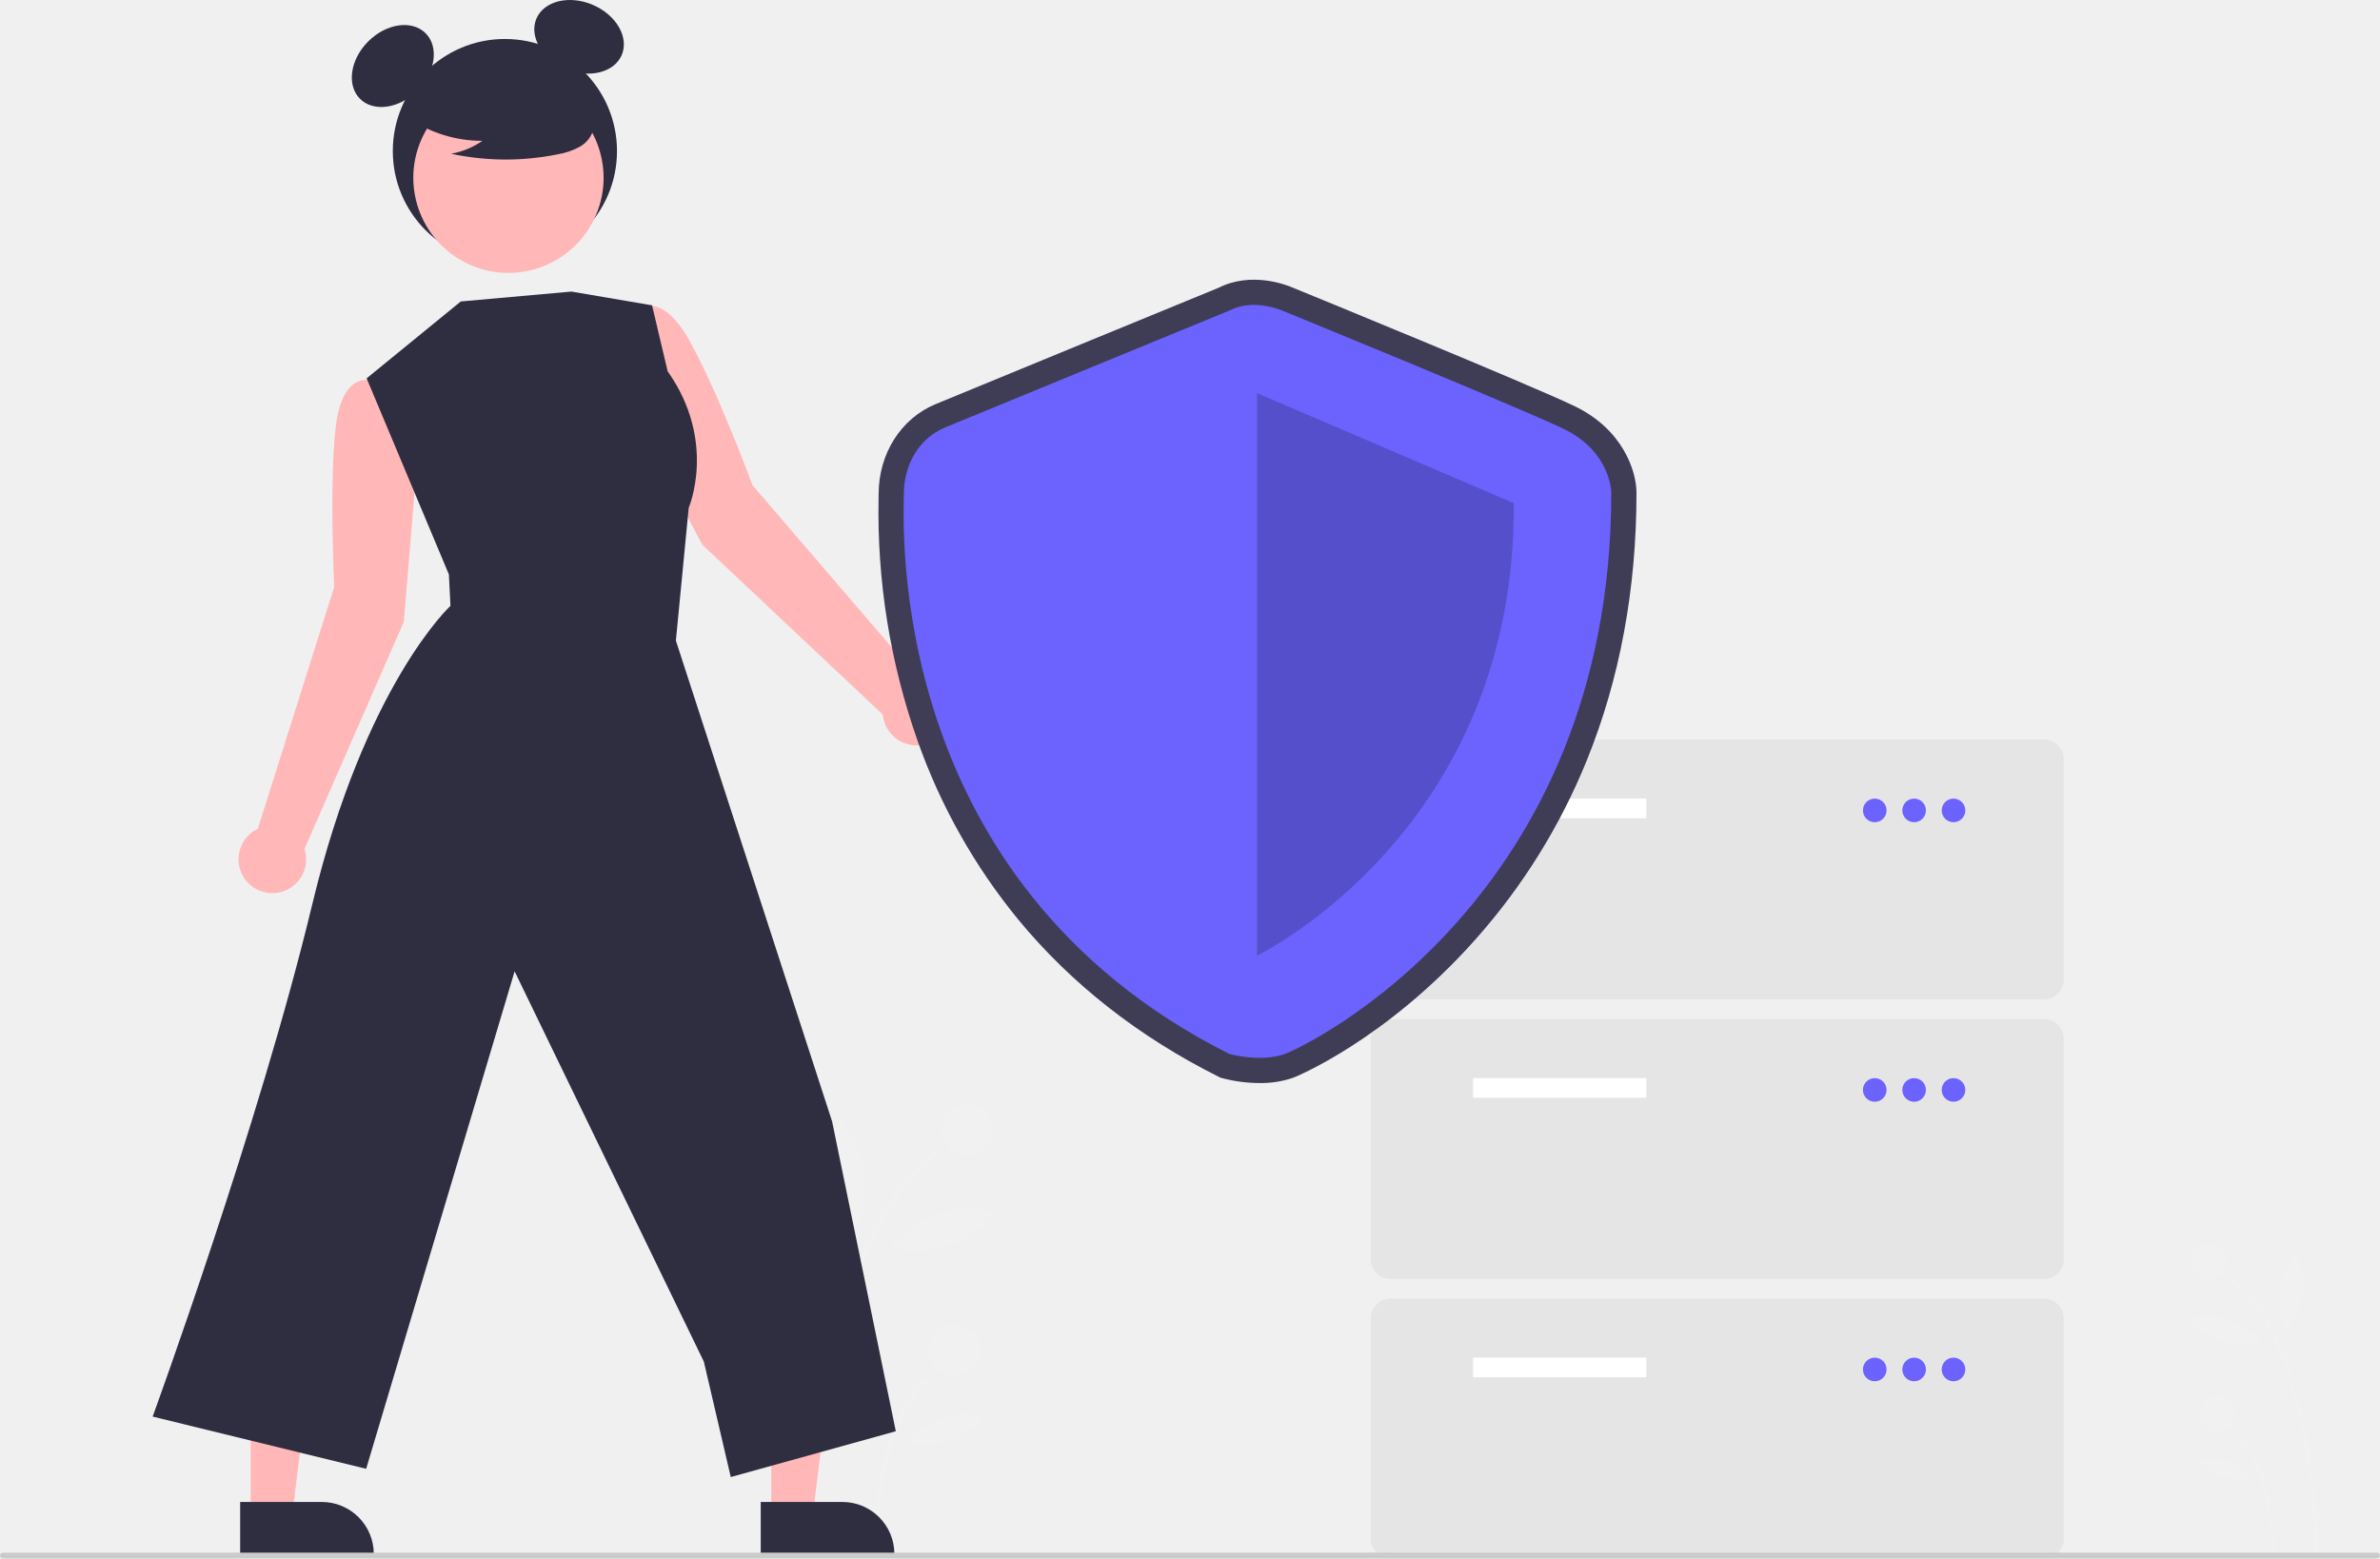
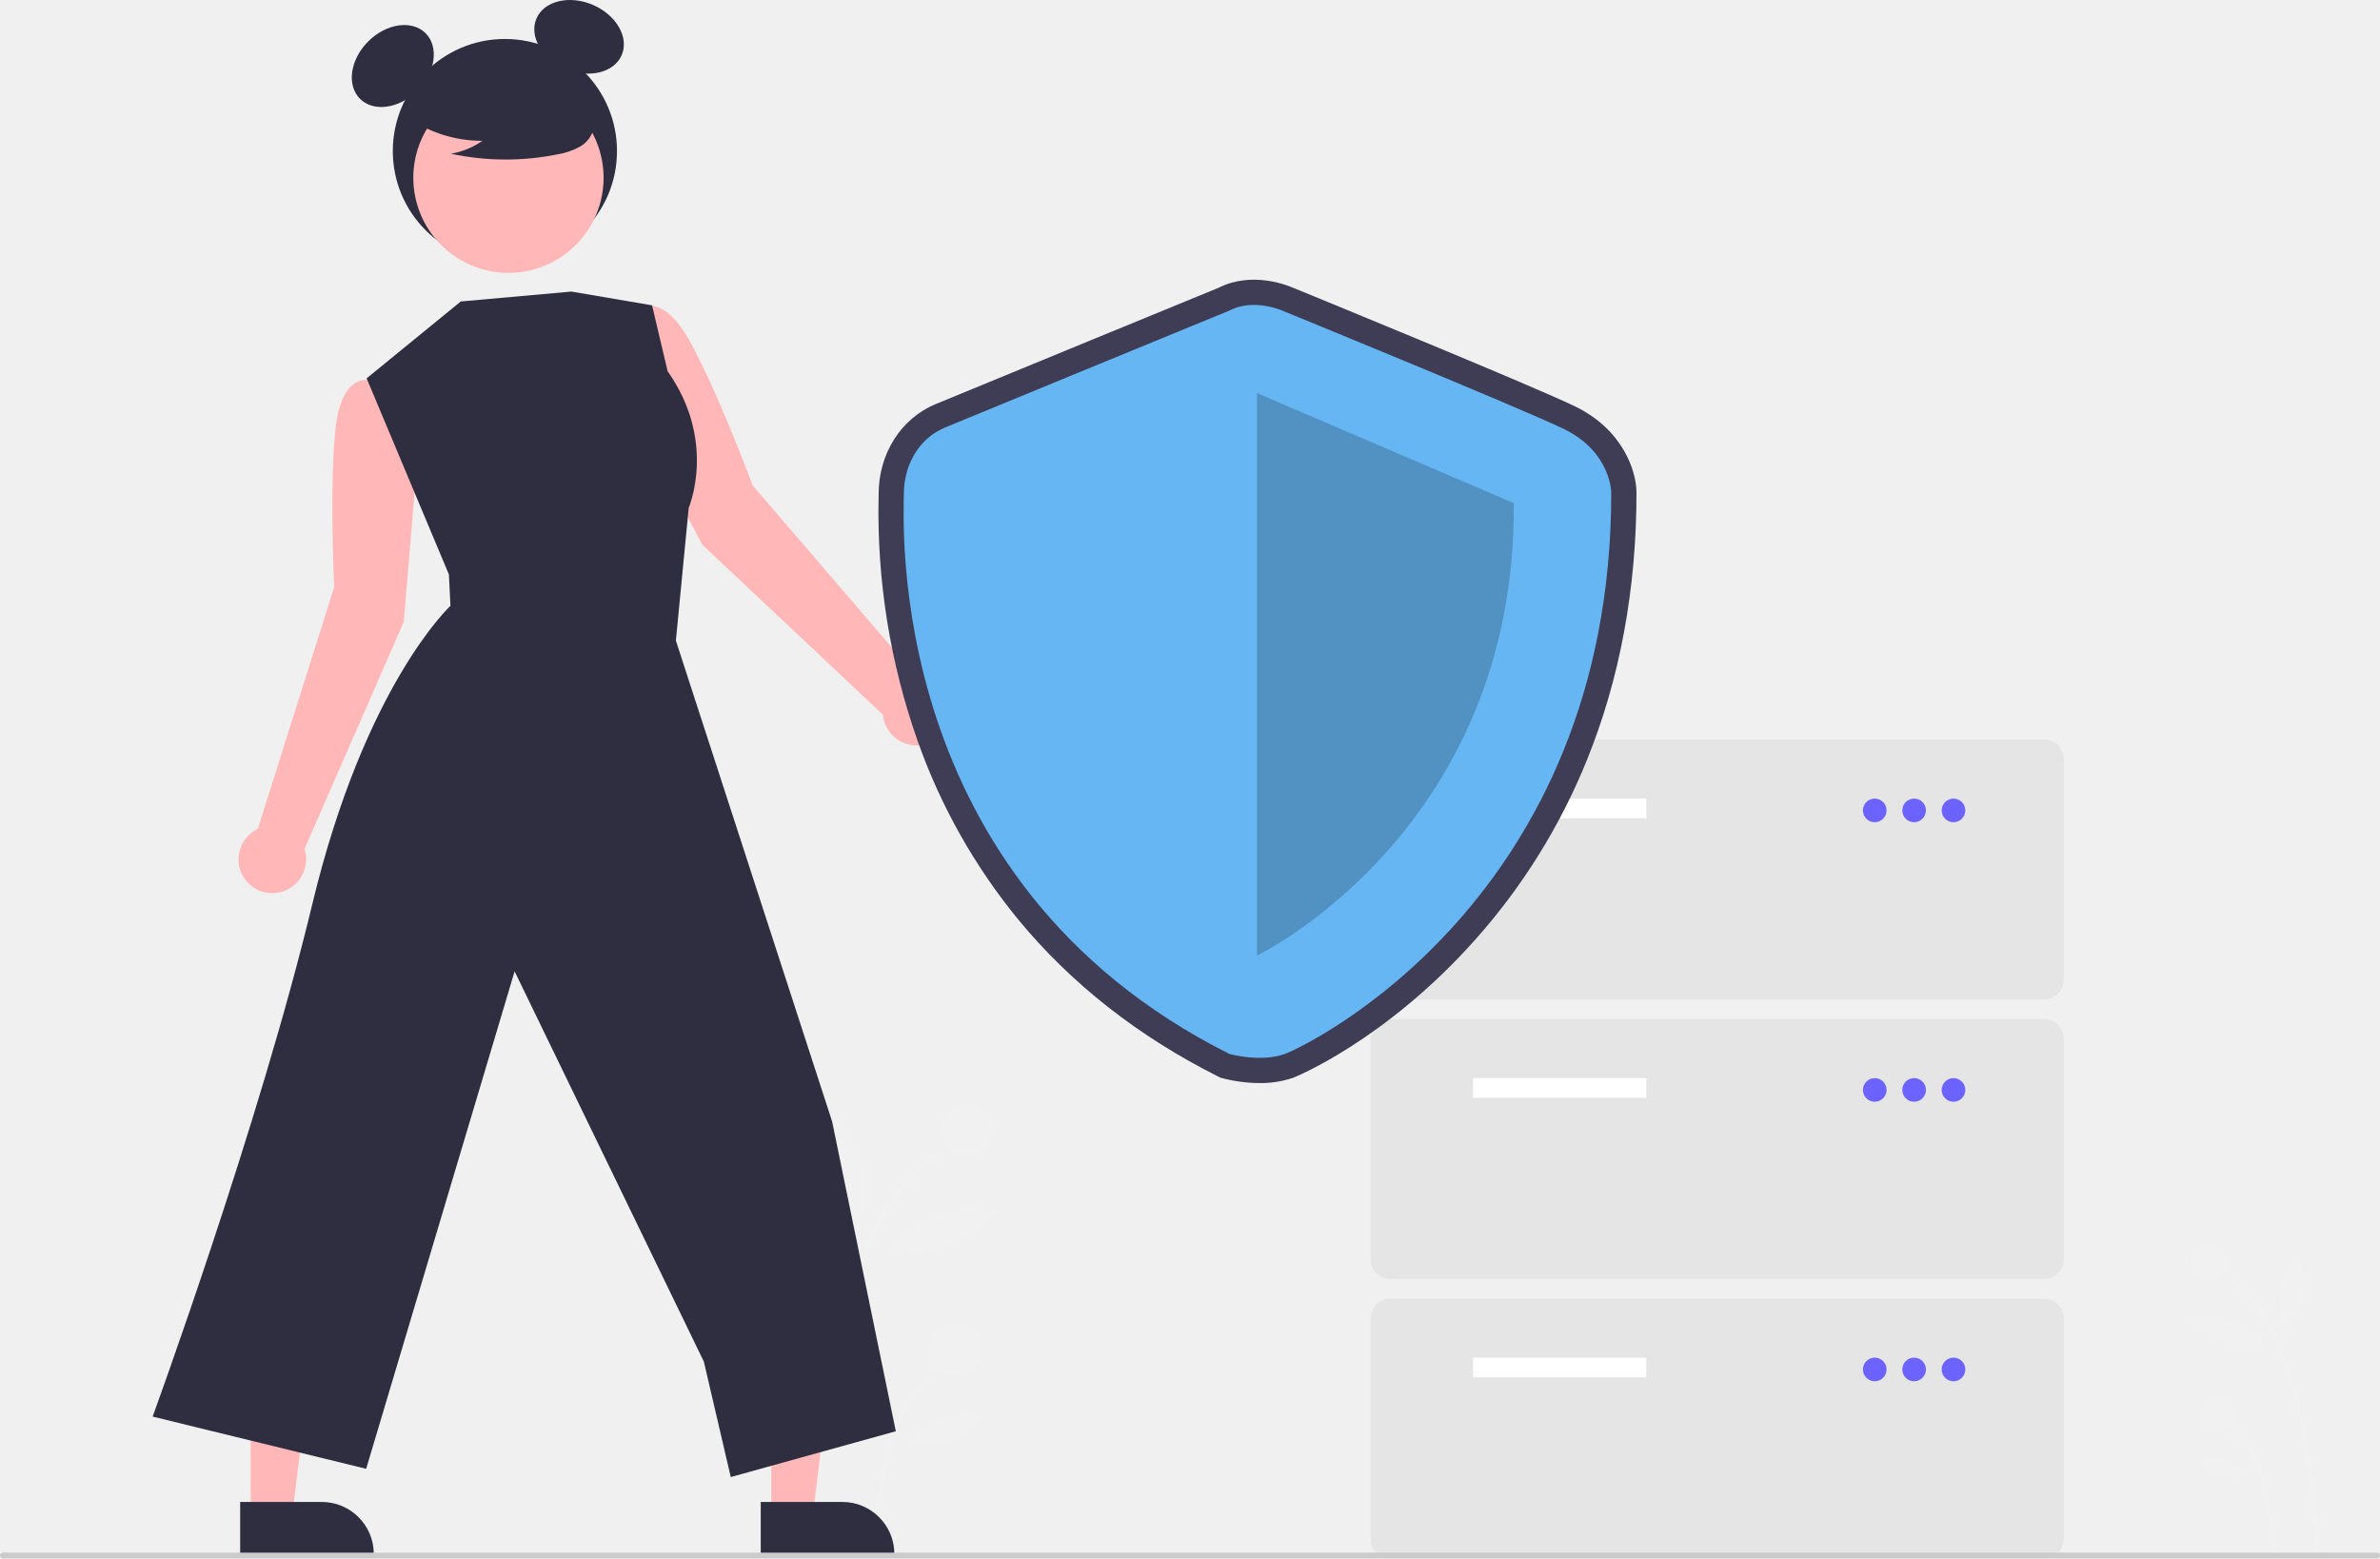
<svg xmlns="http://www.w3.org/2000/svg" data-name="Layer 1" width="826" height="541" viewBox="0 0 826 541">
  <path d="M990.637,719.305l1.225-.024a284.08,284.08,0,0,0-4.348-40.598c-5.297-28.713-14.105-47.57-26.179-56.047l-.703,1.002C988.837,643.441,990.623,718.548,990.637,719.305Z" transform="translate(-187 -179.5)" fill="#f1f1f1" />
  <path d="M975.326,719.012l1.225-.024c-.026-1.357-.792-33.326-13.378-42.163l-.703,1.002C974.548,686.308,975.32,718.686,975.326,719.012Z" transform="translate(-187 -179.5)" fill="#f1f1f1" />
  <circle cx="766.664" cy="438.125" r="6.125" fill="#f1f1f1" />
  <circle cx="769.697" cy="490.796" r="6.125" fill="#f1f1f1" />
  <path d="M978.181,627.421a27.205,27.205,0,0,0,1.849,13.928,24.793,24.793,0,0,0,4.168-26.624A27.205,27.205,0,0,0,978.181,627.421Z" transform="translate(-187 -179.5)" fill="#f1f1f1" />
  <path d="M958.161,645.276a27.205,27.205,0,0,0,14.037.606,24.793,24.793,0,0,0-25.49-8.743A27.205,27.205,0,0,0,958.161,645.276Z" transform="translate(-187 -179.5)" fill="#f1f1f1" />
  <path d="M957.935,691.922a19.069,19.069,0,0,0,9.839.425,17.378,17.378,0,0,0-17.867-6.128A19.068,19.068,0,0,0,957.935,691.922Z" transform="translate(-187 -179.5)" fill="#f1f1f1" />
  <path d="M469.026,719.305l-1.778-.035a412.331,412.331,0,0,1,6.311-58.927c7.688-41.675,20.472-69.046,37.997-81.351l1.021,1.455C471.639,609.191,469.047,718.207,469.026,719.305Z" transform="translate(-187 -179.5)" fill="#f1f1f1" />
  <path d="M491.25,718.88l-1.778-.035c.038-1.969,1.149-48.372,19.417-61.198l1.021,1.455C492.379,671.41,491.259,718.407,491.25,718.88Z" transform="translate(-187 -179.5)" fill="#f1f1f1" />
  <circle cx="335.692" cy="392.219" r="8.89" fill="#f1f1f1" />
  <circle cx="331.29" cy="468.67" r="8.89" fill="#f1f1f1" />
  <path d="M487.106,585.938a39.487,39.487,0,0,1-2.684,20.216,35.986,35.986,0,0,1-6.05-38.644A39.487,39.487,0,0,1,487.106,585.938Z" transform="translate(-187 -179.5)" fill="#f1f1f1" />
  <path d="M516.164,611.855a39.487,39.487,0,0,1-20.374.88,35.986,35.986,0,0,1,36.998-12.691A39.487,39.487,0,0,1,516.164,611.855Z" transform="translate(-187 -179.5)" fill="#f1f1f1" />
  <path d="M516.492,679.559a27.678,27.678,0,0,1-14.281.617,25.223,25.223,0,0,1,25.933-8.895A27.677,27.677,0,0,1,516.492,679.559Z" transform="translate(-187 -179.5)" fill="#f1f1f1" />
  <path d="M331.679,340.734l-4.277-26.168L315.324,311.546s-9.586-2.952-11.826,16.355c-2.24,19.308-.504,55.356-.504,55.356l-26.517,83.971a11.729,11.729,0,1,0,16.194,6.985l34.478-78.878Z" transform="translate(-187 -179.5)" fill="#ffb7b7" />
  <path d="M405.122,320.141l-6.341-25.746,9.922-7.519s7.656-6.479,17.298,10.398c9.641,16.877,22.198,50.713,22.198,50.713l57.357,66.816a11.729,11.729,0,1,1-12.151,12.782L430.726,368.579Z" transform="translate(-187 -179.5)" fill="#ffb7b7" />
  <polygon points="267.689 526.093 282.072 526.092 288.915 470.614 267.686 470.615 267.689 526.093" fill="#ffb7b7" />
  <path d="M451.02,700.897l28.326-.001h.001a18.052,18.052,0,0,1,18.051,18.051v.587l-46.378.002Z" transform="translate(-187 -179.5)" fill="#2f2e41" />
  <polygon points="87.016 526.093 101.399 526.092 108.242 470.614 87.013 470.615 87.016 526.093" fill="#ffb7b7" />
  <path d="M270.347,700.897l28.326-.001h.001a18.052,18.052,0,0,1,18.051,18.051v.587l-46.378.002Z" transform="translate(-187 -179.5)" fill="#2f2e41" />
  <circle cx="175.23" cy="52.431" r="38.902" fill="#2f2e41" />
  <ellipse cx="323.328" cy="202.419" rx="16.097" ry="12.073" transform="translate(-235.4315 108.4149) rotate(-45)" fill="#2f2e41" />
  <ellipse cx="387.973" cy="192.279" rx="12.073" ry="16.097" transform="translate(-128.2553 294.0317) rotate(-66.86956)" fill="#2f2e41" />
  <circle cx="363.464" cy="241.218" r="33.016" transform="translate(-209.5328 264.9384) rotate(-61.33682)" fill="#ffb7b7" />
  <path d="M328.772,220.451a44.904,44.904,0,0,0,25.662,7.931,27.517,27.517,0,0,1-10.906,4.487,90.545,90.545,0,0,0,36.985.208,23.937,23.937,0,0,0,7.742-2.659,9.798,9.798,0,0,0,4.779-6.391c.811-4.636-2.801-8.847-6.554-11.685a48.348,48.348,0,0,0-40.628-8.119c-4.538,1.173-9.085,3.155-12.033,6.8s-3.821,9.264-1.012,13.017Z" transform="translate(-187 -179.5)" fill="#2f2e41" />
  <path d="M346.918,284.151l-32.678,26.687,28.552,68.079.545,10.893s-29.64,27.328-47.979,103.668-55.38,177.778-55.38,177.778l74.101,18.128,51.521-172.69,65.677,135.48,9.343,40.072,57.28-15.901L475.792,568.808,421.572,401.886l4.452-46.114s9.922-23.017-7.315-47.386l-5.406-22.898L385.317,280.717Z" transform="translate(-187 -179.5)" fill="#2f2e41" />
  <path d="M896.415,526.429H669.543a6.841,6.841,0,0,1-6.833-6.833v-76.535a6.841,6.841,0,0,1,6.833-6.833h226.871a6.841,6.841,0,0,1,6.833,6.833v76.535A6.841,6.841,0,0,1,896.415,526.429Z" transform="translate(-187 -179.5)" fill="#e5e5e5" />
  <rect x="511.244" y="277.228" width="60.135" height="6.833" fill="#fff" />
  <circle cx="650.647" cy="281.328" r="4.1" fill="#6c63ff" />
  <circle cx="664.314" cy="281.328" r="4.1" fill="#6c63ff" />
  <circle cx="677.981" cy="281.328" r="4.1" fill="#6c63ff" />
  <path d="M896.415,623.465H669.543a6.841,6.841,0,0,1-6.833-6.833v-76.535a6.841,6.841,0,0,1,6.833-6.833h226.871a6.841,6.841,0,0,1,6.833,6.833v76.535A6.841,6.841,0,0,1,896.415,623.465Z" transform="translate(-187 -179.5)" fill="#e5e5e5" />
  <rect x="511.244" y="374.263" width="60.135" height="6.833" fill="#fff" />
  <circle cx="650.647" cy="378.363" r="4.1" fill="#6c63ff" />
  <circle cx="664.314" cy="378.363" r="4.1" fill="#6c63ff" />
  <circle cx="677.981" cy="378.363" r="4.1" fill="#6c63ff" />
  <path d="M896.415,720.5H669.543a6.841,6.841,0,0,1-6.833-6.833v-76.535a6.841,6.841,0,0,1,6.833-6.833h226.871a6.841,6.841,0,0,1,6.833,6.833v76.535A6.841,6.841,0,0,1,896.415,720.5Z" transform="translate(-187 -179.5)" fill="#e5e5e5" />
  <rect x="511.244" y="471.299" width="60.135" height="6.833" fill="#fff" />
  <circle cx="650.647" cy="475.399" r="4.1" fill="#6c63ff" />
  <circle cx="664.314" cy="475.399" r="4.1" fill="#6c63ff" />
  <circle cx="677.981" cy="475.399" r="4.1" fill="#6c63ff" />
  <path d="M624.17,555.475a51.658,51.658,0,0,1-12.806-1.657l-.824-.228-.765-.383c-27.647-13.862-50.972-32.171-69.326-54.421A206.016,206.016,0,0,1,505.445,436.631a239.231,239.231,0,0,1-13.528-84.274c.012-.602.022-1.067.022-1.387,0-13.939,7.737-26.17,19.712-31.159,9.165-3.819,92.375-37.996,98.387-40.466,11.322-5.673,23.402-.938,25.335-.11,4.336,1.773,81.259,33.235,97.881,41.15,17.132,8.158,21.703,22.813,21.703,30.187,0,33.382-5.781,64.579-17.183,92.727a214.708,214.708,0,0,1-38.585,62.184c-31.498,35.446-63.004,48.012-63.309,48.123A34.427,34.427,0,0,1,624.17,555.475ZM616.76,537.122c2.732.612,9.02,1.531,13.119.036,5.207-1.899,31.578-15.574,56.22-43.305,34.047-38.315,51.323-86.48,51.348-143.157-.061-1.148-.876-9.338-11.722-14.502-16.301-7.762-96.255-40.456-97.061-40.785l-.221-.094c-1.676-.702-7.008-2.181-10.684-.255l-.736.343c-.891.366-89.22,36.644-98.64,40.57-6.59,2.746-8.938,9.548-8.938,14.998,0,.398-.01.978-.025,1.726C508.669,391.478,517.643,486.905,616.76,537.122Z" transform="translate(-187 -179.5)" fill="#3f3d56" />
-   <path d="M613.698,287.305s-89.131,36.608-98.681,40.587-14.325,13.529-14.325,23.079S493.53,485.132,613.698,545.382c0,0,10.906,3.018,19.181,0s113.322-53.95,113.322-194.809c0,0,0-14.325-16.712-22.283S631.977,287.305,631.977,287.305,622.054,282.928,613.698,287.305Z" transform="translate(-187 -179.5)" fill="#6c63ff" />
+   <path d="M613.698,287.305s-89.131,36.608-98.681,40.587-14.325,13.529-14.325,23.079S493.53,485.132,613.698,545.382c0,0,10.906,3.018,19.181,0s113.322-53.95,113.322-194.809c0,0,0-14.325-16.712-22.283S631.977,287.305,631.977,287.305,622.054,282.928,613.698,287.305Z" transform="translate(-187 -179.5)" fill="#66b6f3" />
  <path d="M623.248,315.954V511.243s89.927-43.287,89.131-157.089Z" transform="translate(-187 -179.5)" opacity="0.2" />
  <path d="M1012,720.5H188a1,1,0,0,1,0-2h824a1,1,0,0,1,0,2Z" transform="translate(-187 -179.5)" fill="#cbcbcb" />
</svg>
